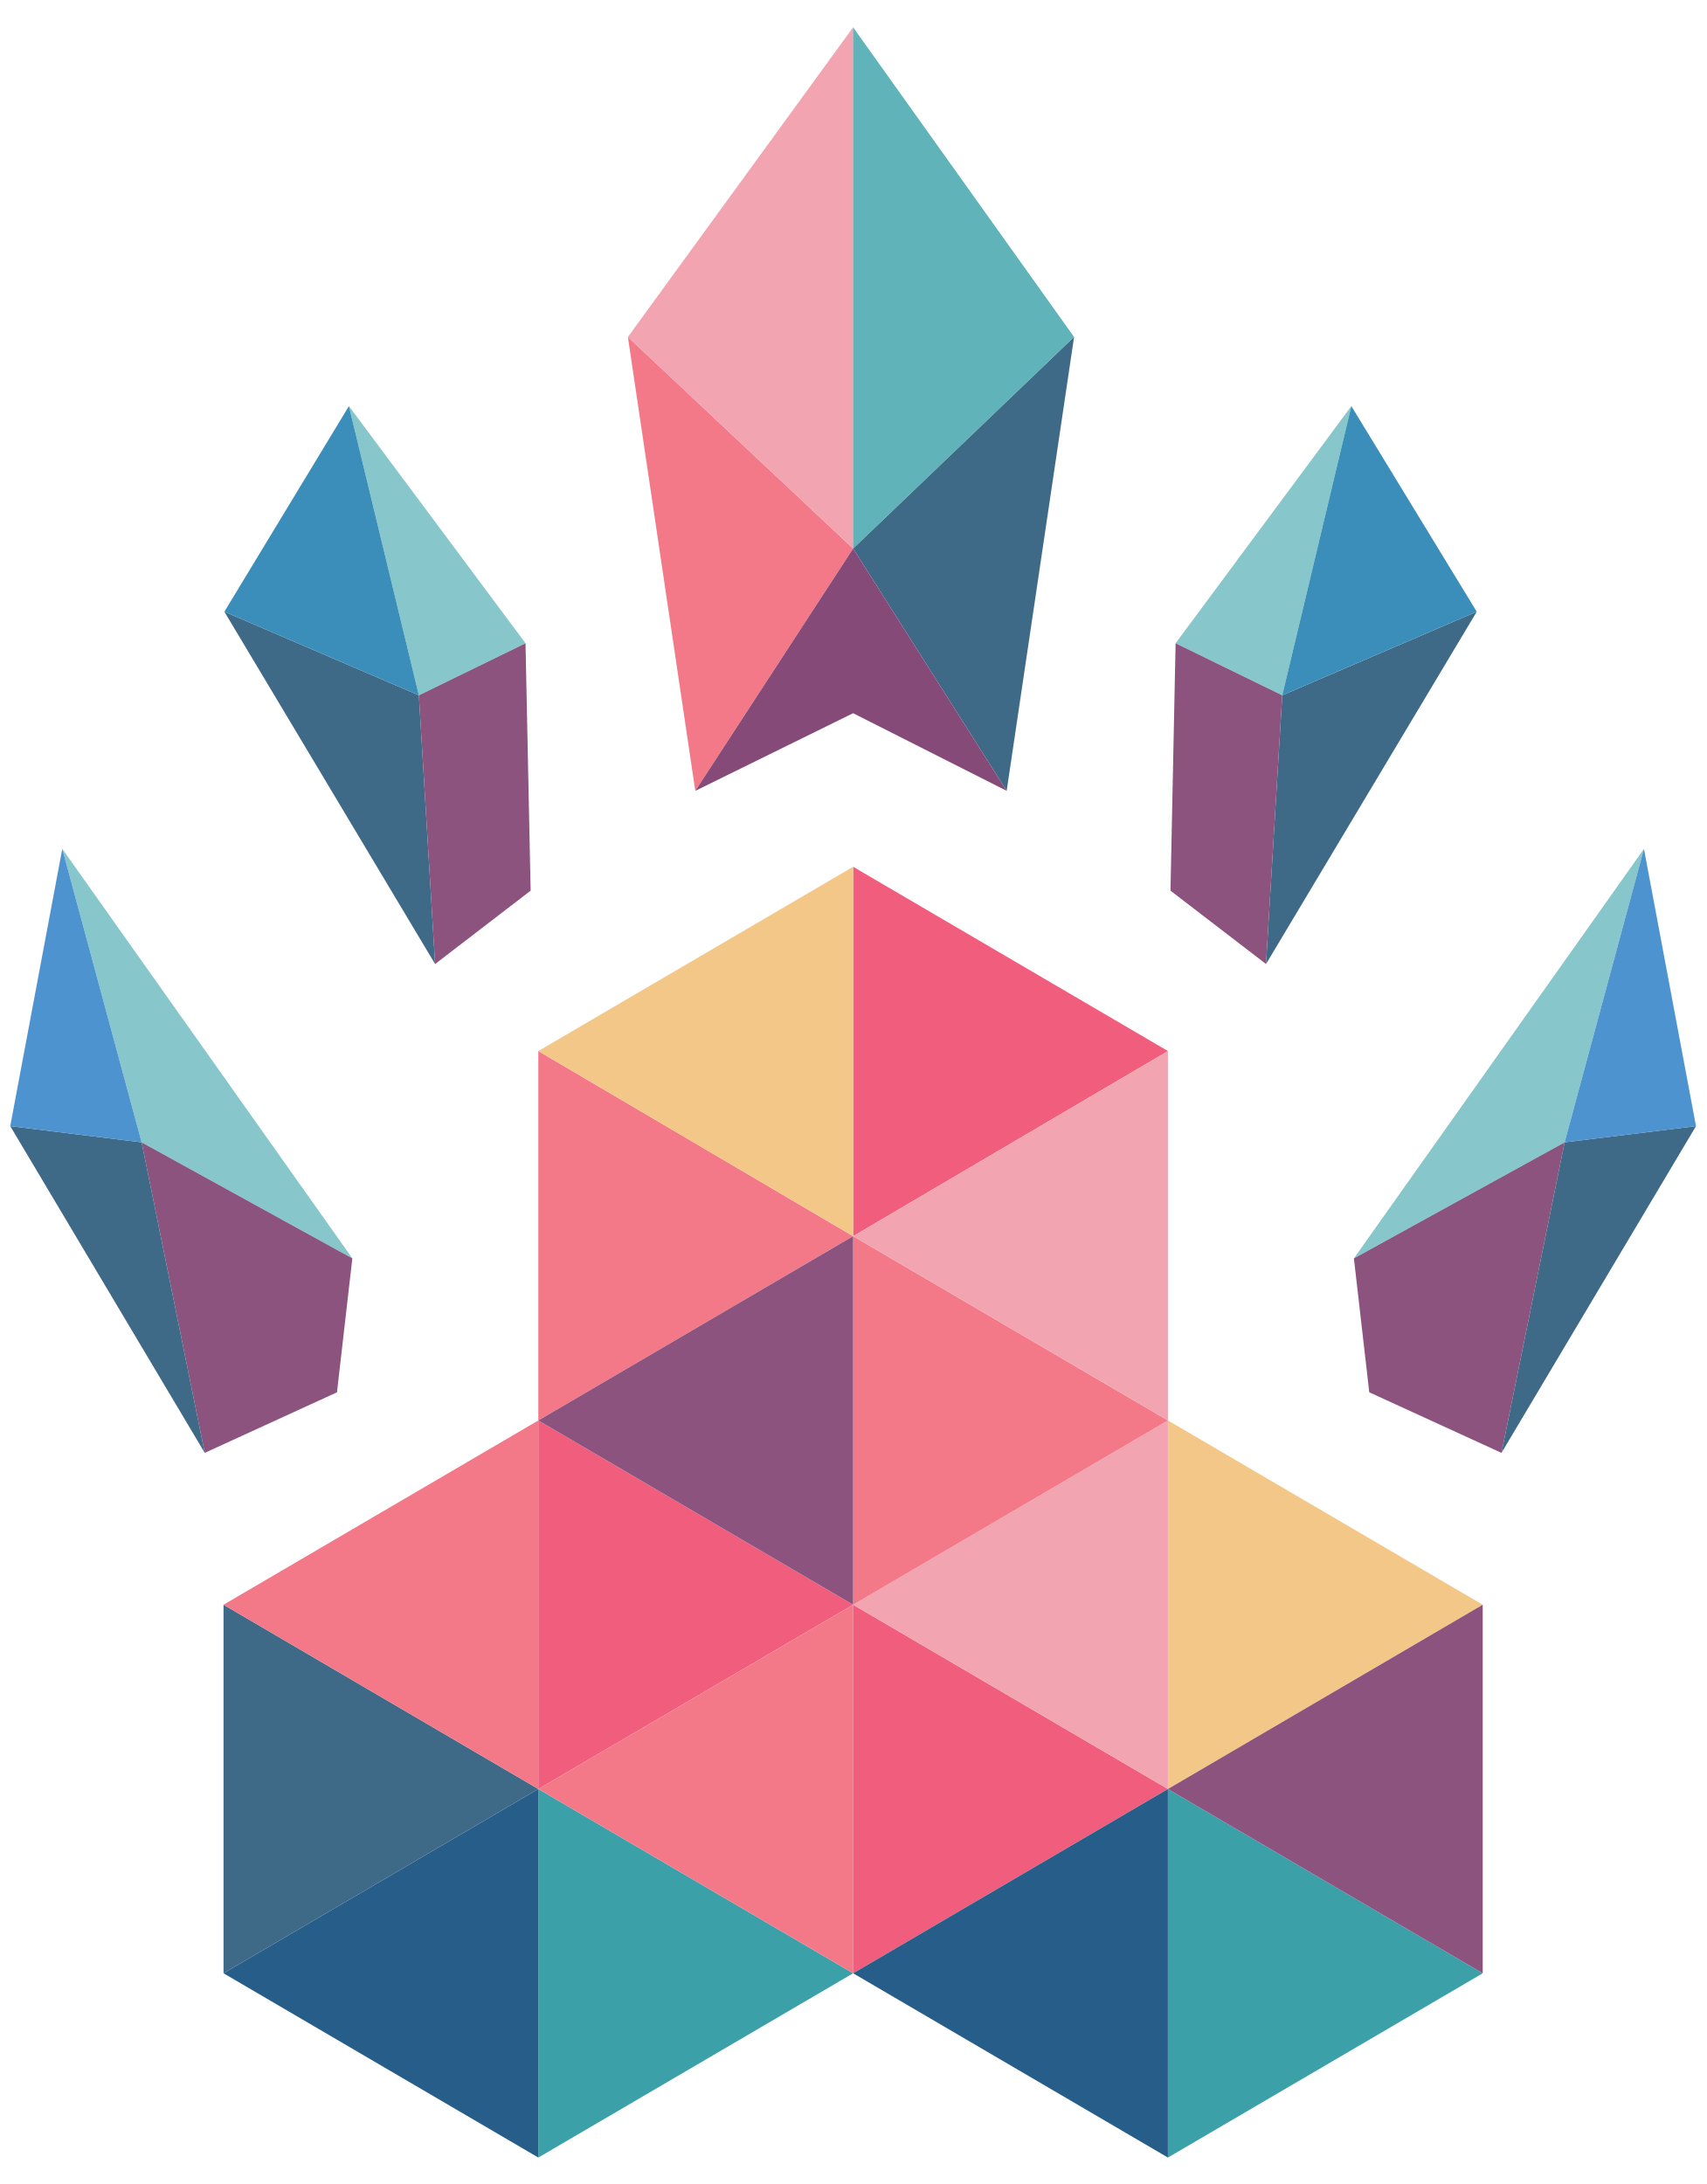
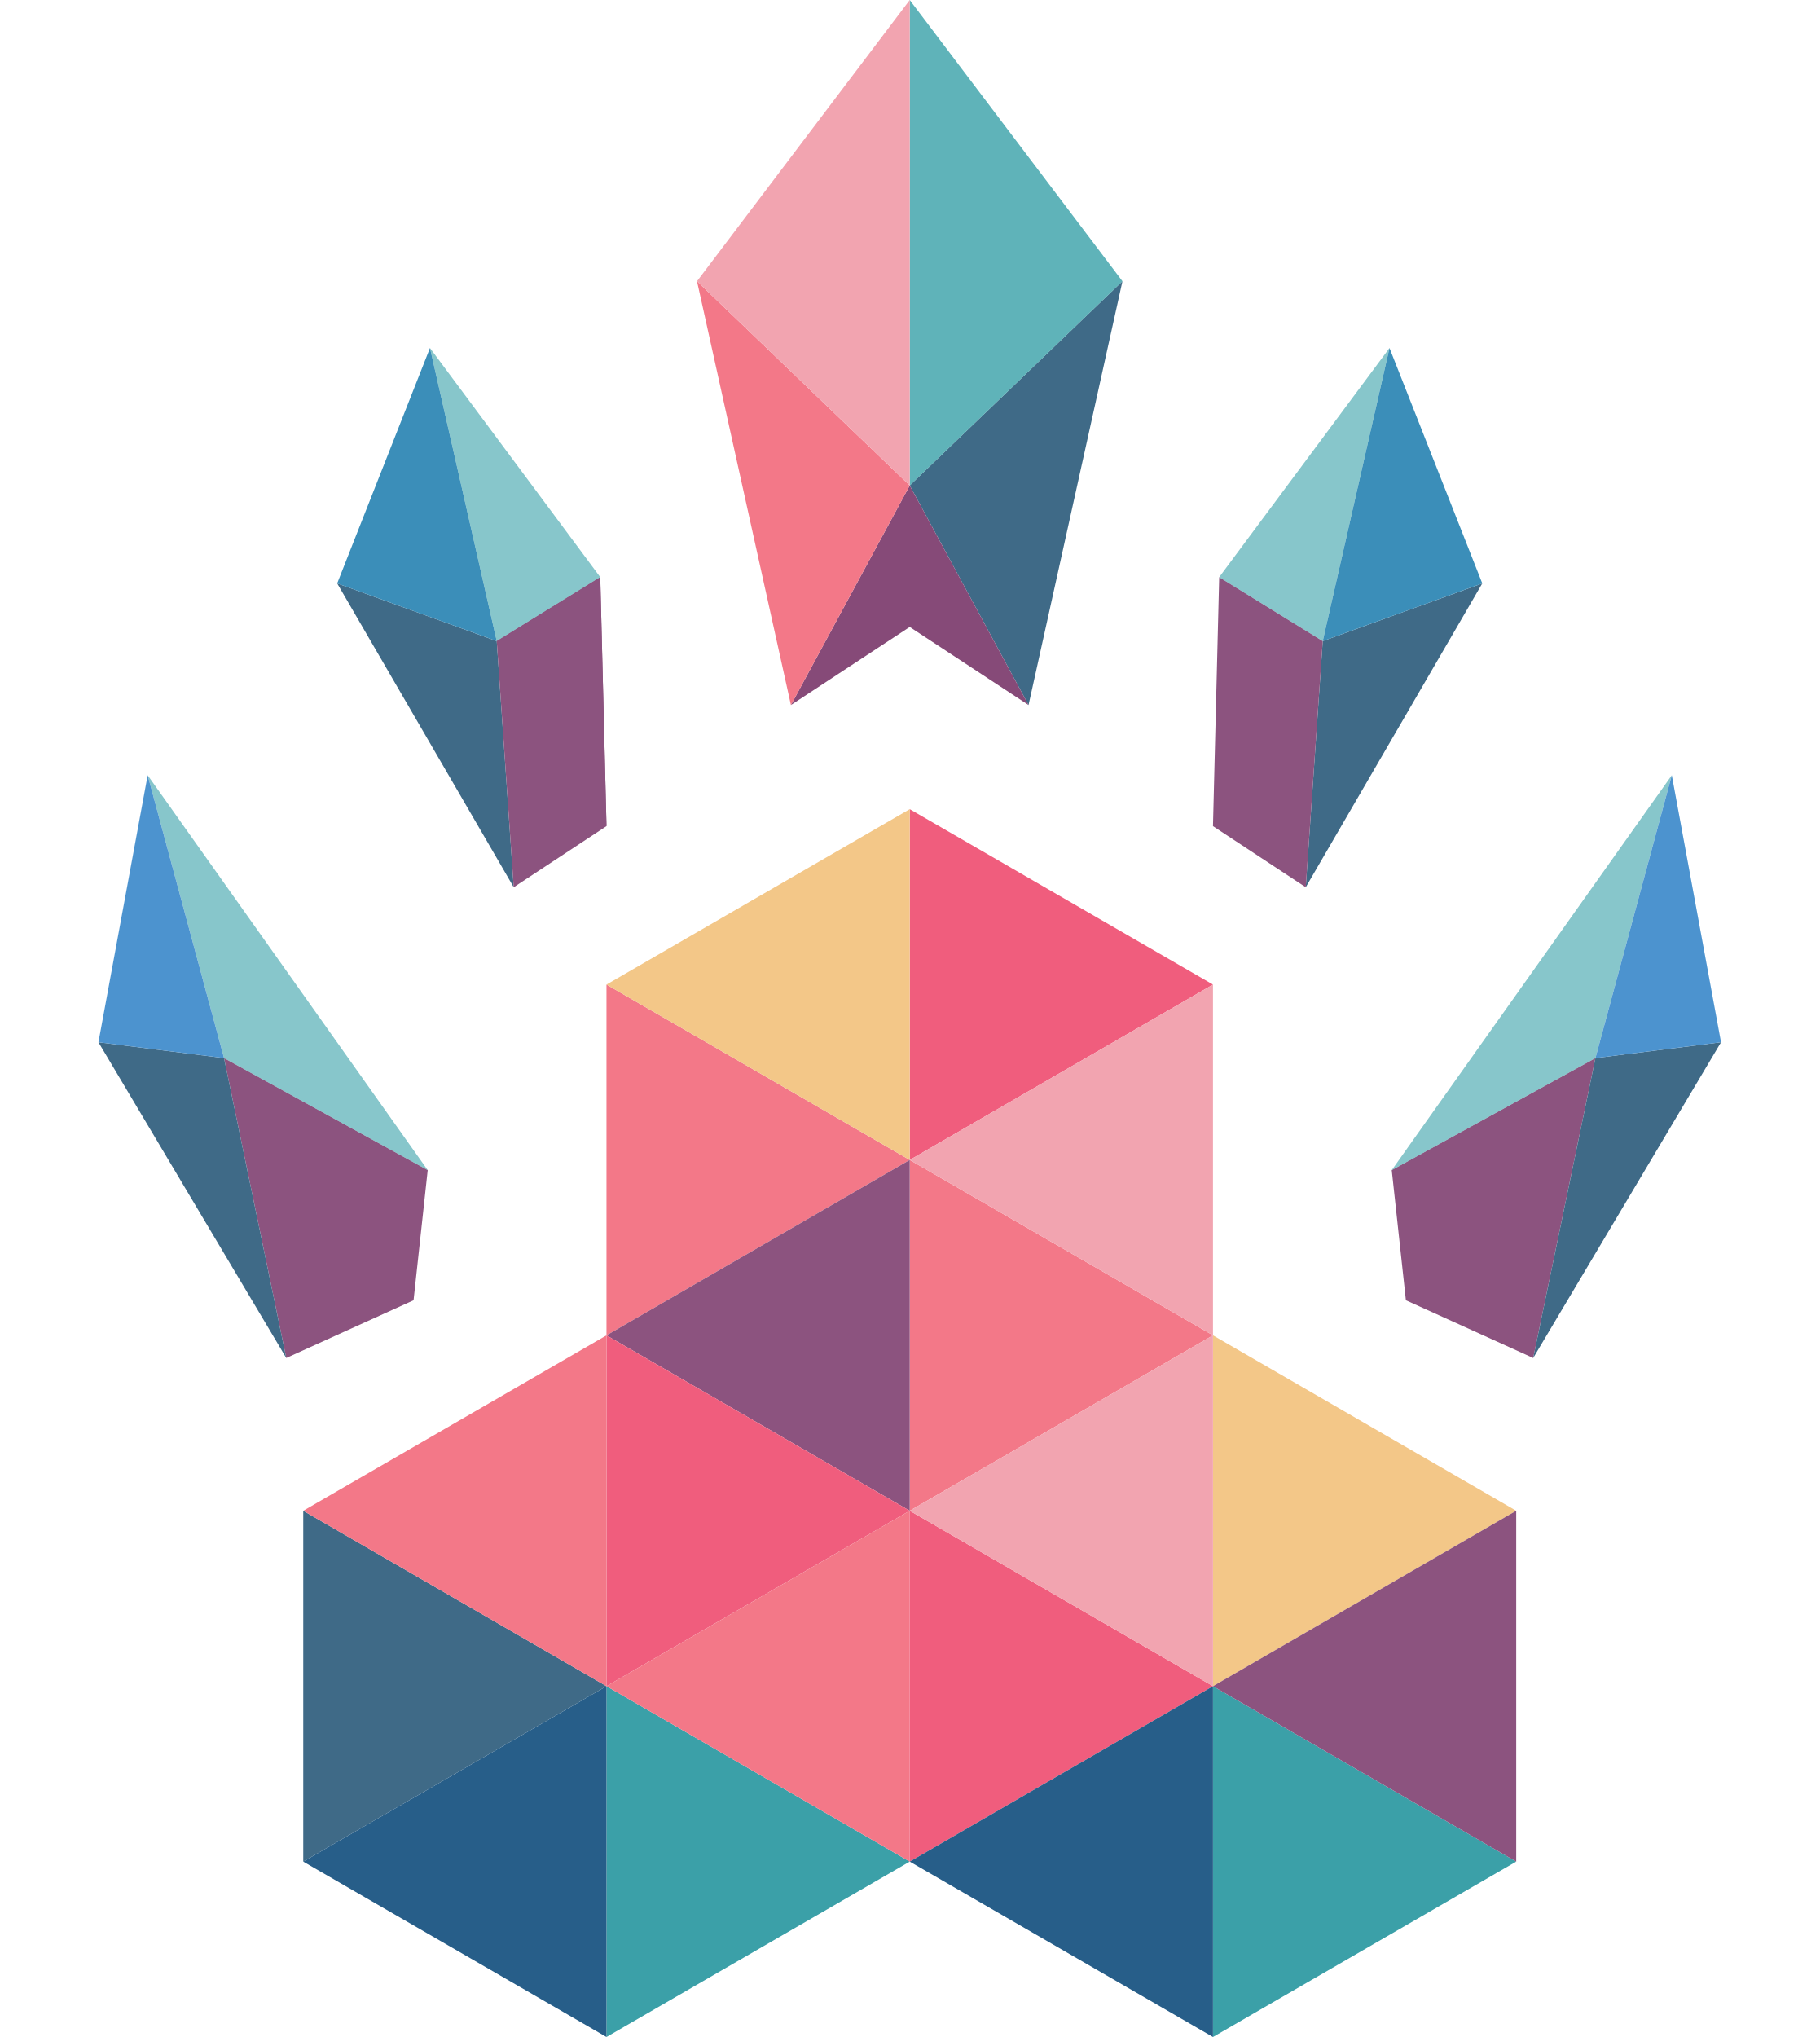
- <svg xmlns="http://www.w3.org/2000/svg" version="1.1" id="Layer_1" x="0px" y="0px" viewBox="-199 299 200 256" enable-background="new -199 299 200 256" xml:space="preserve">
-   <g>
-     <polygon fill="#3F6A87" points="-135.9,508.7 -172.8,530.3 -172.8,487.1  " />
-     <polygon fill="#F05D7D" points="-99,487.1 -135.9,508.7 -135.9,465.5  " />
-     <polygon fill="#3BA0A8" points="-99,530.3 -135.9,551.9 -135.9,508.7  " />
-     <polygon fill="#F37888" points="-135.9,508.7 -99,530.3 -99,487.1  " />
-     <polygon fill="#F37888" points="-172.8,487.1 -135.9,508.7 -135.9,465.5  " />
-     <polygon fill="#275E89" points="-172.8,530.3 -135.9,551.9 -135.9,508.7  " />
-     <polygon fill="#F05D7D" points="-62.1,508.7 -99,530.3 -99,493.1 -99,487.1  " />
-     <polygon fill="#F3C788" points="-25.2,487.1 -62.1,508.7 -62.1,465.5  " />
-     <polygon fill="#3BA0A8" points="-25.2,530.3 -62.1,551.9 -62.1,508.7  " />
-     <polygon fill="#8C537F" points="-62.1,508.7 -25.2,530.3 -25.2,487.1  " />
-     <polygon fill="#F2A4B0" points="-99,487.1 -62.1,508.7 -62.1,465.5  " />
-     <polygon fill="#275E89" points="-99,530.3 -62.1,551.9 -62.1,508.7  " />
-     <polygon fill="#F37888" points="-99,443.9 -135.9,465.5 -135.9,422.2  " />
-     <polygon fill="#F05D7D" points="-62.1,422.2 -99,443.9 -99,400.6  " />
-     <polygon fill="#F37888" points="-62.1,465.5 -99,487.1 -99,443.9  " />
-     <polygon fill="#F2A4B0" points="-99,443.9 -62.1,465.5 -62.1,422.2  " />
-     <polygon fill="#F3C788" points="-135.9,422.2 -99,443.9 -99,400.6  " />
-     <polygon fill="#8C537F" points="-135.9,465.5 -99,487.1 -99,443.9  " />
-     <polygon fill="#8C537F" points="-182.4,432.9 -175,469.3 -159.5,462.2 -157.7,446.5  " />
-     <polygon opacity="0.6" fill="#37A0A8" enable-background="new    " points="-191.7,398.5 -182.4,432.9 -157.7,446.5  " />
-     <polygon fill="#3F6A87" points="-197.8,431 -182.4,432.9 -175,469.3  " />
-     <polygon fill="#4C93CF" points="-191.7,398.5 -182.4,432.9 -197.8,431  " />
-     <polygon fill="#8C537F" points="-40.3,446.5 -38.5,462.2 -23,469.3 -15.6,432.9  " />
-     <polygon opacity="0.6" fill="#37A0A8" enable-background="new    " points="-6.3,398.5 -15.6,432.9 -40.3,446.5  " />
-     <polygon fill="#3F6A87" points="-0.2,431 -15.6,432.9 -23,469.3  " />
-     <polygon fill="#4C93CF" points="-6.3,398.5 -15.6,432.9 -0.2,431  " />
-     <polygon fill="#F37888" points="-99,363.3 -125.4,338.5 -117.5,391.7  " />
-     <polygon fill="#F2A4B0" points="-99,302.2 -99,363.3 -125.4,338.5  " />
-     <polygon fill="#3F6A87" points="-99,363.3 -73.1,338.5 -81,391.7  " />
-     <polygon opacity="0.8" fill="#37A0A8" enable-background="new    " points="-99,302.2 -99,363.3 -73.1,338.5  " />
-     <polygon fill="#864A78" points="-81,391.7 -99,363.3 -117.5,391.7 -99,382.6  " />
-     <polygon fill="#3F6A87" points="-148,412 -149.9,380.5 -172.7,370.7  " />
-     <polygon fill="#8C537F" points="-137.4,374.4 -149.9,380.5 -148,412 -136.8,403.4  " />
-     <polygon fill="#3B8EB9" points="-172.7,370.7 -158.1,346.6 -149.9,380.5  " />
-     <polygon opacity="0.6" fill="#37A0A8" enable-background="new    " points="-137.4,374.4 -149.9,380.5 -158.1,346.6  " />
-     <polygon fill="#3F6A87" points="-50.6,412 -48.7,380.5 -25.9,370.7  " />
-     <polygon fill="#8C537F" points="-61.2,374.4 -61.8,403.4 -50.6,412 -48.7,380.5  " />
-     <polygon fill="#3B8EB9" points="-25.9,370.7 -40.6,346.6 -48.7,380.5  " />
-     <polygon opacity="0.6" fill="#37A0A8" enable-background="new    " points="-61.2,374.4 -48.7,380.5 -40.6,346.6  " />
+ <svg xmlns="http://www.w3.org/2000/svg" version="1.1" id="Logo" x="0px" y="0px" viewBox="0 0 321.6 360" enable-background="new 0 0 321.6 360" xml:space="preserve">
+   <g id="Body">
+     <g id="HexT">
+       <polygon fill="#F05D7D" points="160.8,143 214.4,174 160.8,205   " />
+       <polygon fill="#F37888" points="107.2,174 160.8,205 107.2,236   " />
+       <polygon fill="#F37888" points="160.8,205 214.4,236 160.8,267   " />
+       <polygon fill="#F3C788" points="160.8,205 107.2,174 160.8,143   " />
+       <polygon fill="#8C537F" points="160.8,267 107.2,236 160.8,205   " />
+       <polygon fill="#F2A4B0" points="214.4,236 160.8,205 214.4,174   " />
+     </g>
+     <g id="HexL">
+       <polygon fill="#F05D7D" points="107.2,236 160.8,267 107.2,298   " />
+       <polygon fill="#3BA0A8" points="107.2,298 160.8,329 107.2,360   " />
+       <polygon fill="#3F6A87" points="53.6,267 107.2,298 53.6,329   " />
+       <polygon fill="#F37888" points="160.8,329 107.2,298 160.8,267   " />
+       <polygon fill="#275E89" points="107.2,360 53.6,329 107.2,298   " />
+       <polygon fill="#F37888" points="107.2,298 53.6,267 107.2,236   " />
+     </g>
+     <g id="HexR">
+       <polygon fill="#3BA0A8" points="214.4,298 268,329 214.4,360   " />
+       <polygon fill="#F05D7D" points="160.8,267 214.4,298 160.8,329   " />
+       <polygon fill="#F3C788" points="214.4,236 268,267 214.4,298   " />
+       <polygon fill="#8C537F" points="268,329 214.4,298 268,267   " />
+       <polygon fill="#275E89" points="214.4,360 160.8,329 214.4,298   " />
+       <polygon fill="#F2A4B0" points="214.4,298 160.8,267 214.4,236   " />
+     </g>
+   </g>
+   <g id="Claws">
+     <g id="ClawR2">
+       <polygon fill="#8C537F" points="246,206.8 248.5,229.8 271,240 282,187   " />
+       <polygon opacity="0.6" fill="#37A0A8" points="295.5,137 282,187 246,206.8   " />
+       <polygon fill="#3F6A87" points="304.2,184.2 282,187 271,240   " />
+       <polygon fill="#4C93CF" points="295.5,137 282,187 304.2,184.2   " />
+     </g>
+     <g id="ClawR1">
+       <polygon fill="#3F6A87" points="230.8,156.8 233.8,113.3 262,103.1   " />
+       <polygon fill="#8C537F" points="215.5,102 214.4,146 230.8,156.8 233.8,113.3   " />
+       <polygon fill="#3B8EB9" points="262,103.1 245.6,61.5 233.8,113.3   " />
+       <polygon opacity="0.6" fill="#37A0A8" points="215.5,102 233.8,113.3 245.6,61.5   " />
+     </g>
+     <g id="ClawL2">
+       <polygon fill="#8C537F" points="75.6,206.8 73.1,229.8 50.6,240 39.6,187   " />
+       <polygon opacity="0.6" fill="#37A0A8" points="26.1,137 39.6,187 75.6,206.8   " />
+       <polygon fill="#3F6A87" points="17.4,184.2 39.6,187 50.6,240   " />
+       <polygon fill="#4C93CF" points="26.1,137 39.6,187 17.4,184.2   " />
+     </g>
+     <g id="ClawL1">
+       <polygon fill="#3F6A87" points="90.8,156.8 87.8,113.3 59.6,103.1   " />
+       <polygon fill="#8C537F" points="106.1,102 107.2,146 90.8,156.8 87.8,113.3   " />
+       <polygon fill="#3B8EB9" points="59.6,103.1 76,61.5 87.8,113.3   " />
+       <polygon opacity="0.6" fill="#37A0A8" points="106.1,102 87.8,113.3 76,61.5   " />
+       <polygon fill="#8C537F" points="106.1,102 107.2,146 87.8,113.3   " />
+     </g>
+     <g id="ClawC">
+       <polygon fill="#3F6A87" points="160.8,85.8 198.4,49.7 181.8,124.6   " />
+       <polygon opacity="0.8" fill="#37A0A8" points="160.8,0 160.8,85.8 198.4,49.7   " />
+       <polygon fill="#864A78" points="181.8,124.6 160.8,85.8 139.8,124.6 160.8,110.8   " />
+       <g>
+         <polygon fill="#F37888" points="160.8,85.8 123.2,49.7 139.8,124.6    " />
+         <polygon fill="#F2A4B0" points="160.8,0 160.8,85.8 123.2,49.7    " />
+       </g>
+     </g>
  </g>
</svg>
